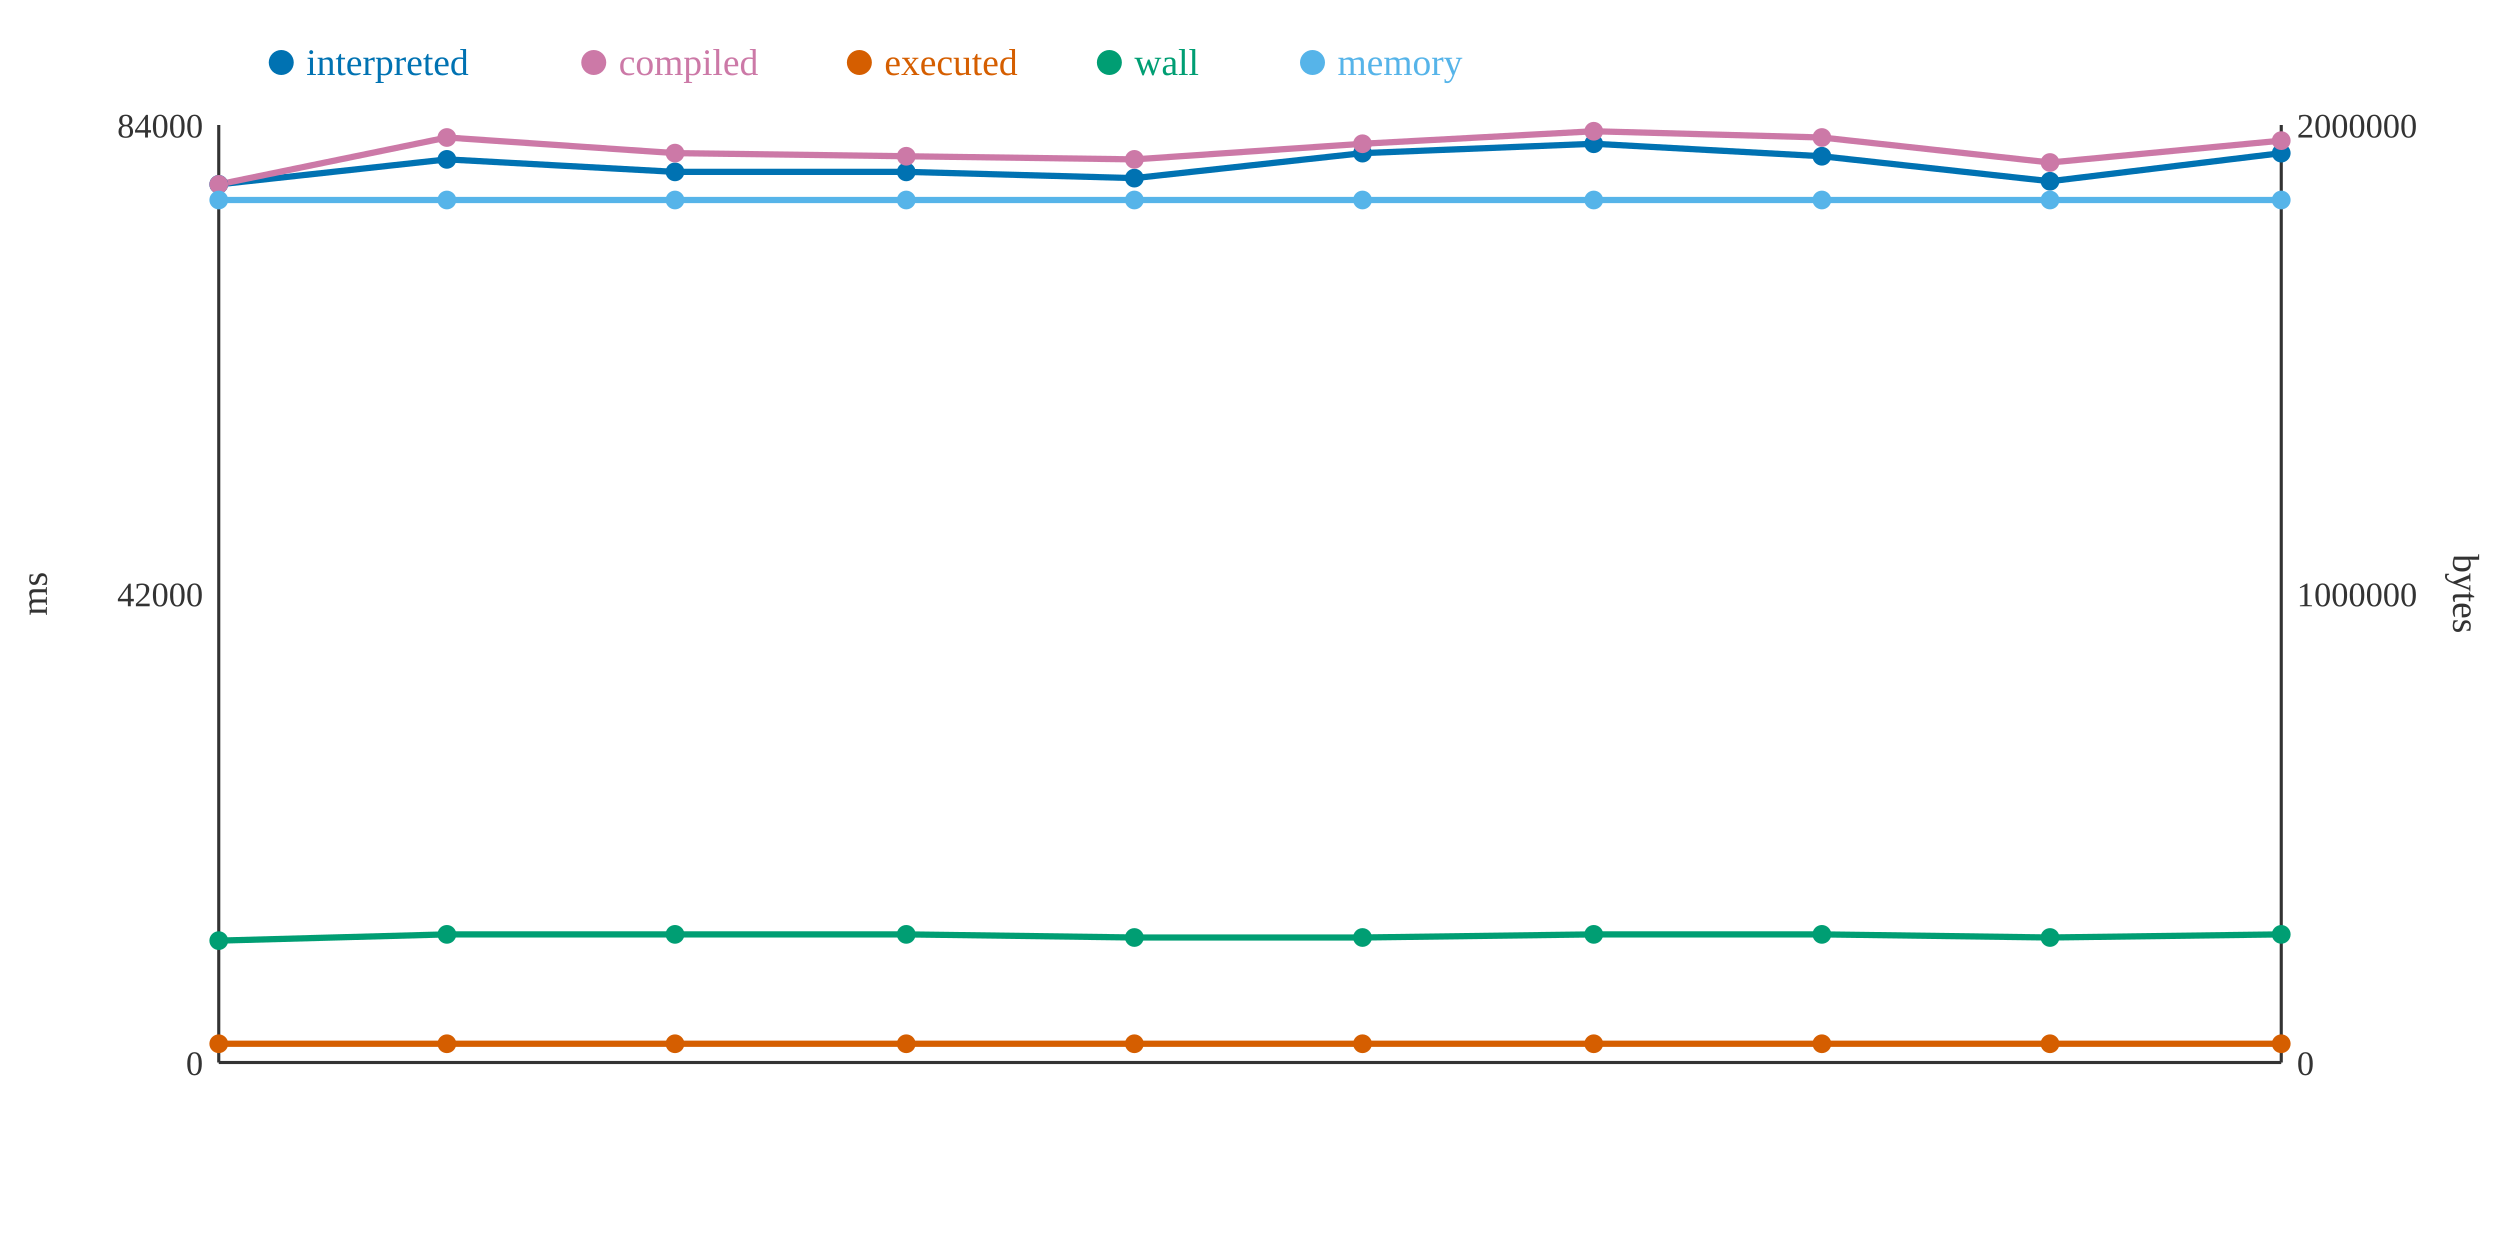
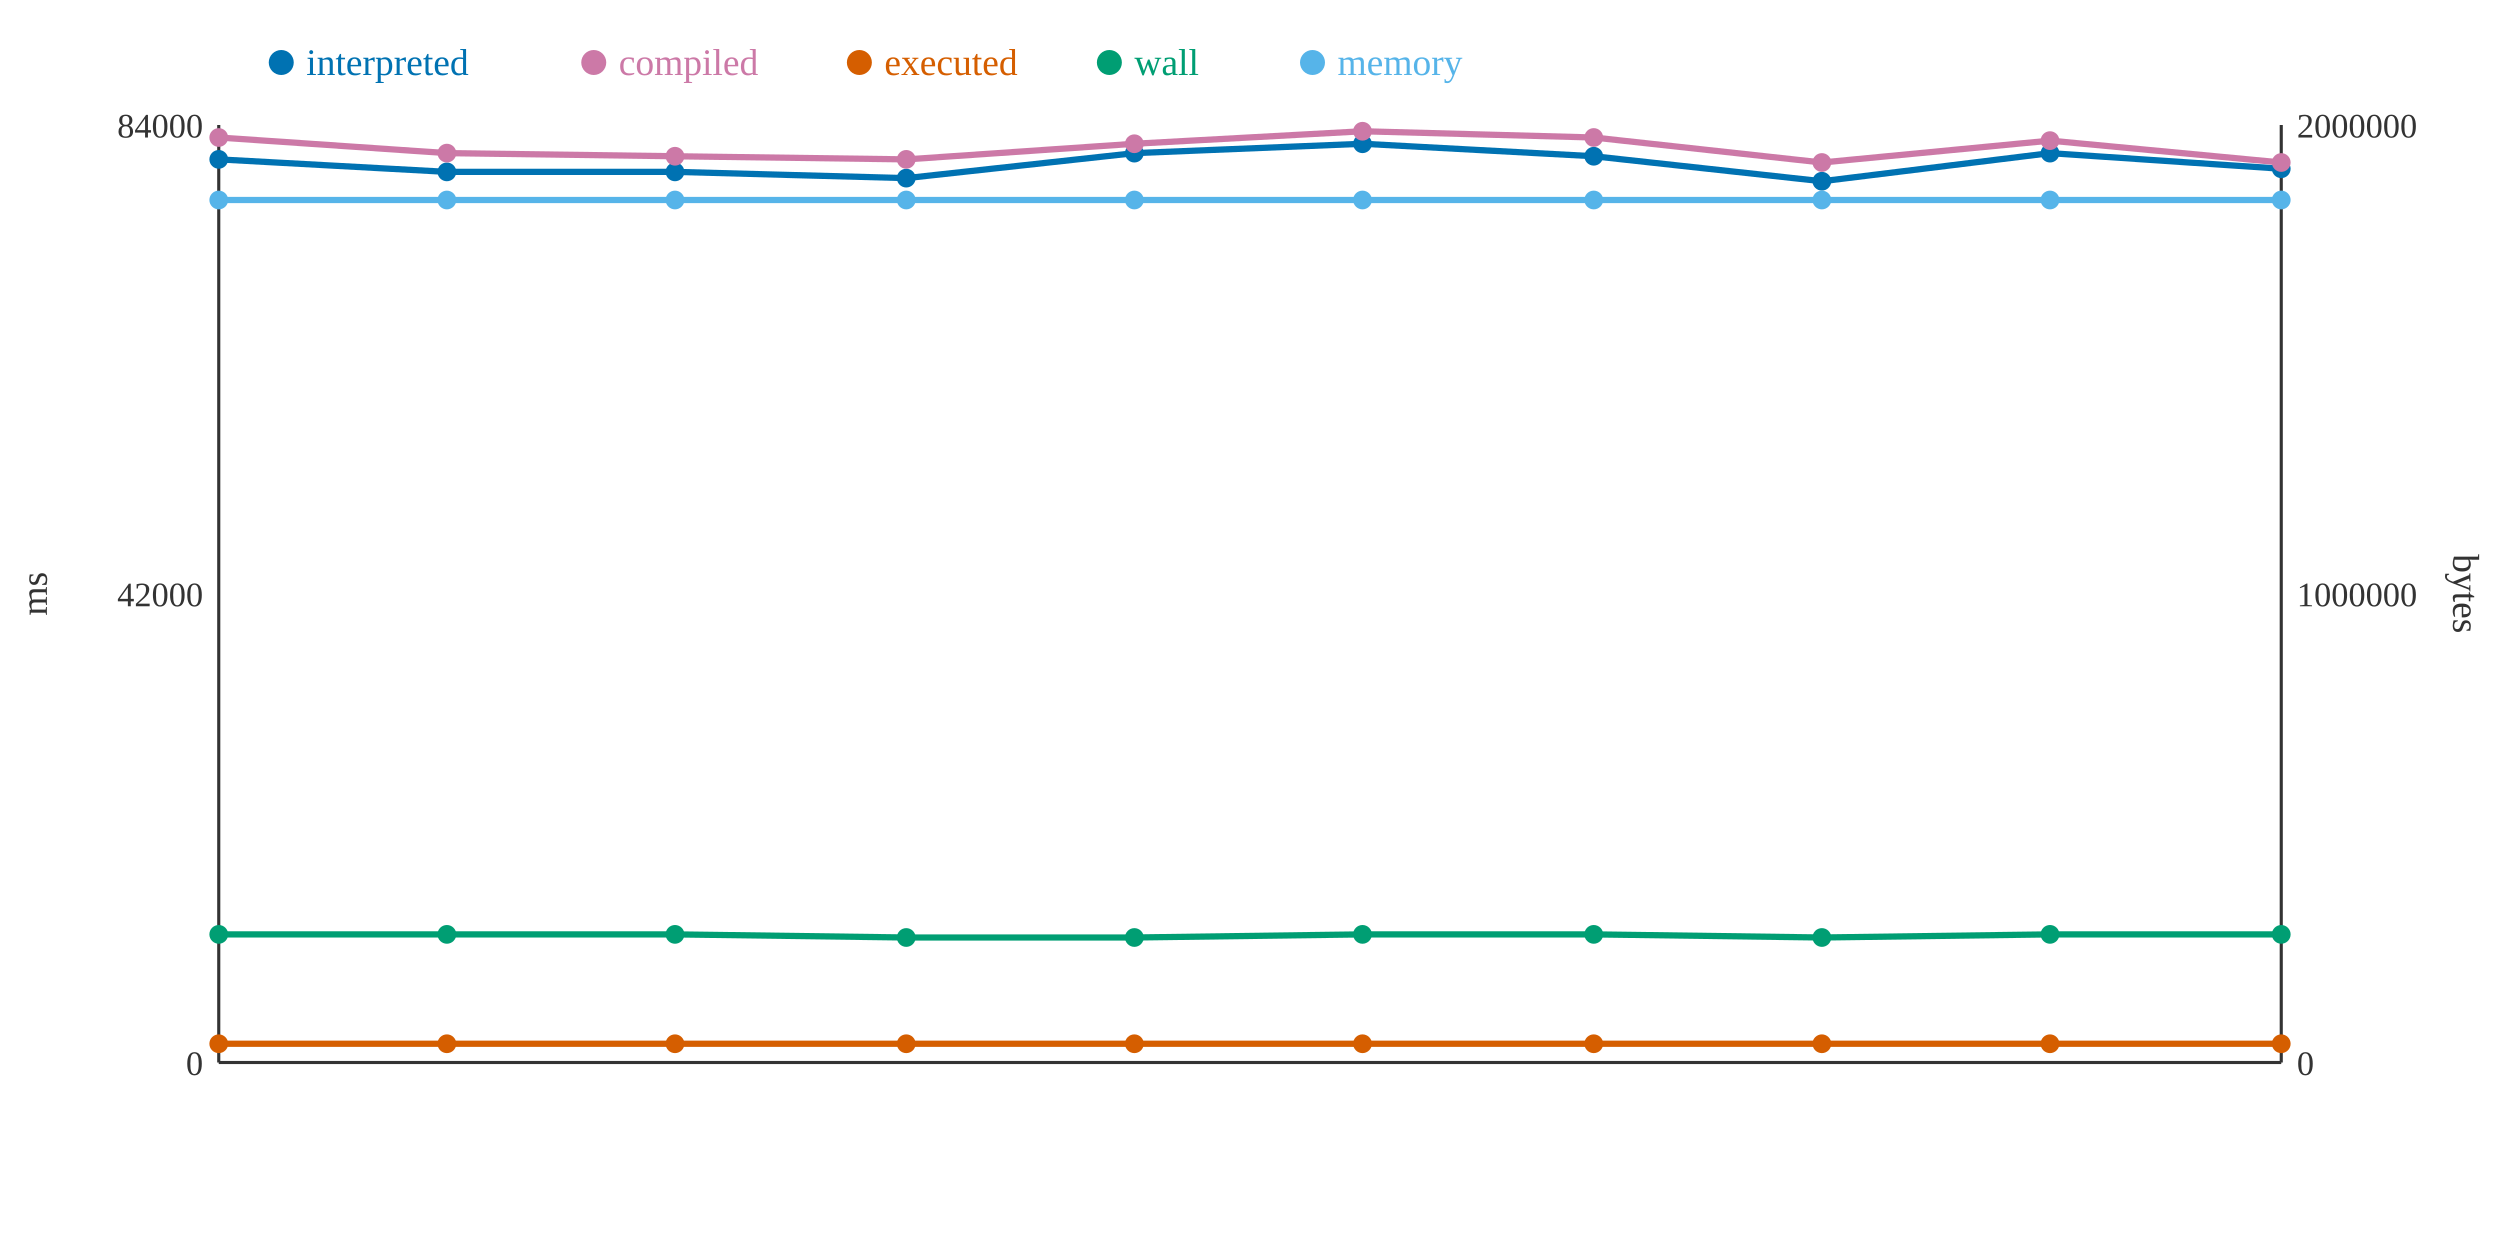
<svg xmlns="http://www.w3.org/2000/svg" width="800" height="400">
  <rect width="800" height="400" fill="white" />
  <line x1="70" y1="40" x2="70" y2="340" stroke="#333" stroke-width="1" />
  <line x1="70" y1="340" x2="730" y2="340" stroke="#333" stroke-width="1" />
  <line x1="730" y1="40" x2="730" y2="340" stroke="#333" stroke-width="1" />
  <text x="65" y="344" text-anchor="end" font-size="11" fill="#333">0</text>
  <text x="65" y="194" text-anchor="end" font-size="11" fill="#333">42000</text>
  <text x="65" y="44" text-anchor="end" font-size="11" fill="#333">84000</text>
  <text x="15" y="190" text-anchor="middle" font-size="12" fill="#333" transform="rotate(-90 15 190)">ms</text>
  <text x="735" y="344" text-anchor="start" font-size="11" fill="#333">0</text>
  <text x="735" y="194" text-anchor="start" font-size="11" fill="#333">1000000</text>
  <text x="735" y="44" text-anchor="start" font-size="11" fill="#333">2000000</text>
  <text x="785" y="190" text-anchor="middle" font-size="12" fill="#333" transform="rotate(90 785 190)">bytes</text>
-   <polyline points="70,59 143,51 216,55 290,55 363,57 436,49 510,46 583,50 656,58 730,49" fill="none" stroke="#0072B2" stroke-width="2" />
-   <polyline points="70,59 143,44 216,49 290,50 363,51 436,46 510,42 583,44 656,52 730,45" fill="none" stroke="#CC79A7" stroke-width="2" />
+   <polyline points="70,51 143,55 216,55 290,57 363,49 436,46 510,50 583,58 656,49 730,54" fill="none" stroke="#0072B2" stroke-width="2" />
+   <polyline points="70,44 143,49 216,50 290,51 363,46 436,42 510,44 583,52 656,45 730,52" fill="none" stroke="#CC79A7" stroke-width="2" />
  <polyline points="70,334 143,334 216,334 290,334 363,334 436,334 510,334 583,334 656,334 730,334" fill="none" stroke="#D55E00" stroke-width="2" />
-   <polyline points="70,301 143,299 216,299 290,299 363,300 436,300 510,299 583,299 656,300 730,299" fill="none" stroke="#009E73" stroke-width="2" />
+   <polyline points="70,299 143,299 216,299 290,300 363,300 436,299 510,299 583,300 656,299 730,299" fill="none" stroke="#009E73" stroke-width="2" />
  <polyline points="70,64 143,64 216,64 290,64 363,64 436,64 510,64 583,64 656,64 730,64" fill="none" stroke="#56B4E9" stroke-width="2" />
-   <circle cx="70" cy="59" r="3" fill="#0072B2" />
-   <circle cx="70" cy="59" r="3" fill="#CC79A7" />
+   <circle cx="70" cy="51" r="3" fill="#0072B2" />
+   <circle cx="70" cy="44" r="3" fill="#CC79A7" />
  <circle cx="70" cy="334" r="3" fill="#D55E00" />
-   <circle cx="70" cy="301" r="3" fill="#009E73" />
+   <circle cx="70" cy="299" r="3" fill="#009E73" />
  <circle cx="70" cy="64" r="3" fill="#56B4E9" />
-   <circle cx="143" cy="51" r="3" fill="#0072B2" />
-   <circle cx="143" cy="44" r="3" fill="#CC79A7" />
+   <circle cx="143" cy="55" r="3" fill="#0072B2" />
+   <circle cx="143" cy="49" r="3" fill="#CC79A7" />
  <circle cx="143" cy="334" r="3" fill="#D55E00" />
  <circle cx="143" cy="299" r="3" fill="#009E73" />
  <circle cx="143" cy="64" r="3" fill="#56B4E9" />
  <circle cx="216" cy="55" r="3" fill="#0072B2" />
-   <circle cx="216" cy="49" r="3" fill="#CC79A7" />
+   <circle cx="216" cy="50" r="3" fill="#CC79A7" />
  <circle cx="216" cy="334" r="3" fill="#D55E00" />
  <circle cx="216" cy="299" r="3" fill="#009E73" />
  <circle cx="216" cy="64" r="3" fill="#56B4E9" />
-   <circle cx="290" cy="55" r="3" fill="#0072B2" />
-   <circle cx="290" cy="50" r="3" fill="#CC79A7" />
+   <circle cx="290" cy="57" r="3" fill="#0072B2" />
+   <circle cx="290" cy="51" r="3" fill="#CC79A7" />
  <circle cx="290" cy="334" r="3" fill="#D55E00" />
-   <circle cx="290" cy="299" r="3" fill="#009E73" />
+   <circle cx="290" cy="300" r="3" fill="#009E73" />
  <circle cx="290" cy="64" r="3" fill="#56B4E9" />
-   <circle cx="363" cy="57" r="3" fill="#0072B2" />
-   <circle cx="363" cy="51" r="3" fill="#CC79A7" />
+   <circle cx="363" cy="49" r="3" fill="#0072B2" />
+   <circle cx="363" cy="46" r="3" fill="#CC79A7" />
  <circle cx="363" cy="334" r="3" fill="#D55E00" />
  <circle cx="363" cy="300" r="3" fill="#009E73" />
  <circle cx="363" cy="64" r="3" fill="#56B4E9" />
-   <circle cx="436" cy="49" r="3" fill="#0072B2" />
-   <circle cx="436" cy="46" r="3" fill="#CC79A7" />
+   <circle cx="436" cy="46" r="3" fill="#0072B2" />
+   <circle cx="436" cy="42" r="3" fill="#CC79A7" />
  <circle cx="436" cy="334" r="3" fill="#D55E00" />
-   <circle cx="436" cy="300" r="3" fill="#009E73" />
+   <circle cx="436" cy="299" r="3" fill="#009E73" />
  <circle cx="436" cy="64" r="3" fill="#56B4E9" />
-   <circle cx="510" cy="46" r="3" fill="#0072B2" />
-   <circle cx="510" cy="42" r="3" fill="#CC79A7" />
+   <circle cx="510" cy="50" r="3" fill="#0072B2" />
+   <circle cx="510" cy="44" r="3" fill="#CC79A7" />
  <circle cx="510" cy="334" r="3" fill="#D55E00" />
  <circle cx="510" cy="299" r="3" fill="#009E73" />
  <circle cx="510" cy="64" r="3" fill="#56B4E9" />
-   <circle cx="583" cy="50" r="3" fill="#0072B2" />
-   <circle cx="583" cy="44" r="3" fill="#CC79A7" />
+   <circle cx="583" cy="58" r="3" fill="#0072B2" />
+   <circle cx="583" cy="52" r="3" fill="#CC79A7" />
  <circle cx="583" cy="334" r="3" fill="#D55E00" />
-   <circle cx="583" cy="299" r="3" fill="#009E73" />
+   <circle cx="583" cy="300" r="3" fill="#009E73" />
  <circle cx="583" cy="64" r="3" fill="#56B4E9" />
-   <circle cx="656" cy="58" r="3" fill="#0072B2" />
-   <circle cx="656" cy="52" r="3" fill="#CC79A7" />
+   <circle cx="656" cy="49" r="3" fill="#0072B2" />
+   <circle cx="656" cy="45" r="3" fill="#CC79A7" />
  <circle cx="656" cy="334" r="3" fill="#D55E00" />
-   <circle cx="656" cy="300" r="3" fill="#009E73" />
+   <circle cx="656" cy="299" r="3" fill="#009E73" />
  <circle cx="656" cy="64" r="3" fill="#56B4E9" />
-   <circle cx="730" cy="49" r="3" fill="#0072B2" />
-   <circle cx="730" cy="45" r="3" fill="#CC79A7" />
+   <circle cx="730" cy="54" r="3" fill="#0072B2" />
+   <circle cx="730" cy="52" r="3" fill="#CC79A7" />
  <circle cx="730" cy="334" r="3" fill="#D55E00" />
  <circle cx="730" cy="299" r="3" fill="#009E73" />
  <circle cx="730" cy="64" r="3" fill="#56B4E9" />
  <circle cx="90" cy="20" r="4" fill="#0072B2" />
  <text x="98" y="24" text-anchor="start" font-size="12" fill="#0072B2">interpreted</text>
  <circle cx="190" cy="20" r="4" fill="#CC79A7" />
  <text x="198" y="24" text-anchor="start" font-size="12" fill="#CC79A7">compiled</text>
  <circle cx="275" cy="20" r="4" fill="#D55E00" />
  <text x="283" y="24" text-anchor="start" font-size="12" fill="#D55E00">executed</text>
  <circle cx="355" cy="20" r="4" fill="#009E73" />
  <text x="363" y="24" text-anchor="start" font-size="12" fill="#009E73">wall</text>
  <circle cx="420" cy="20" r="4" fill="#56B4E9" />
  <text x="428" y="24" text-anchor="start" font-size="12" fill="#56B4E9">memory</text>
</svg>
